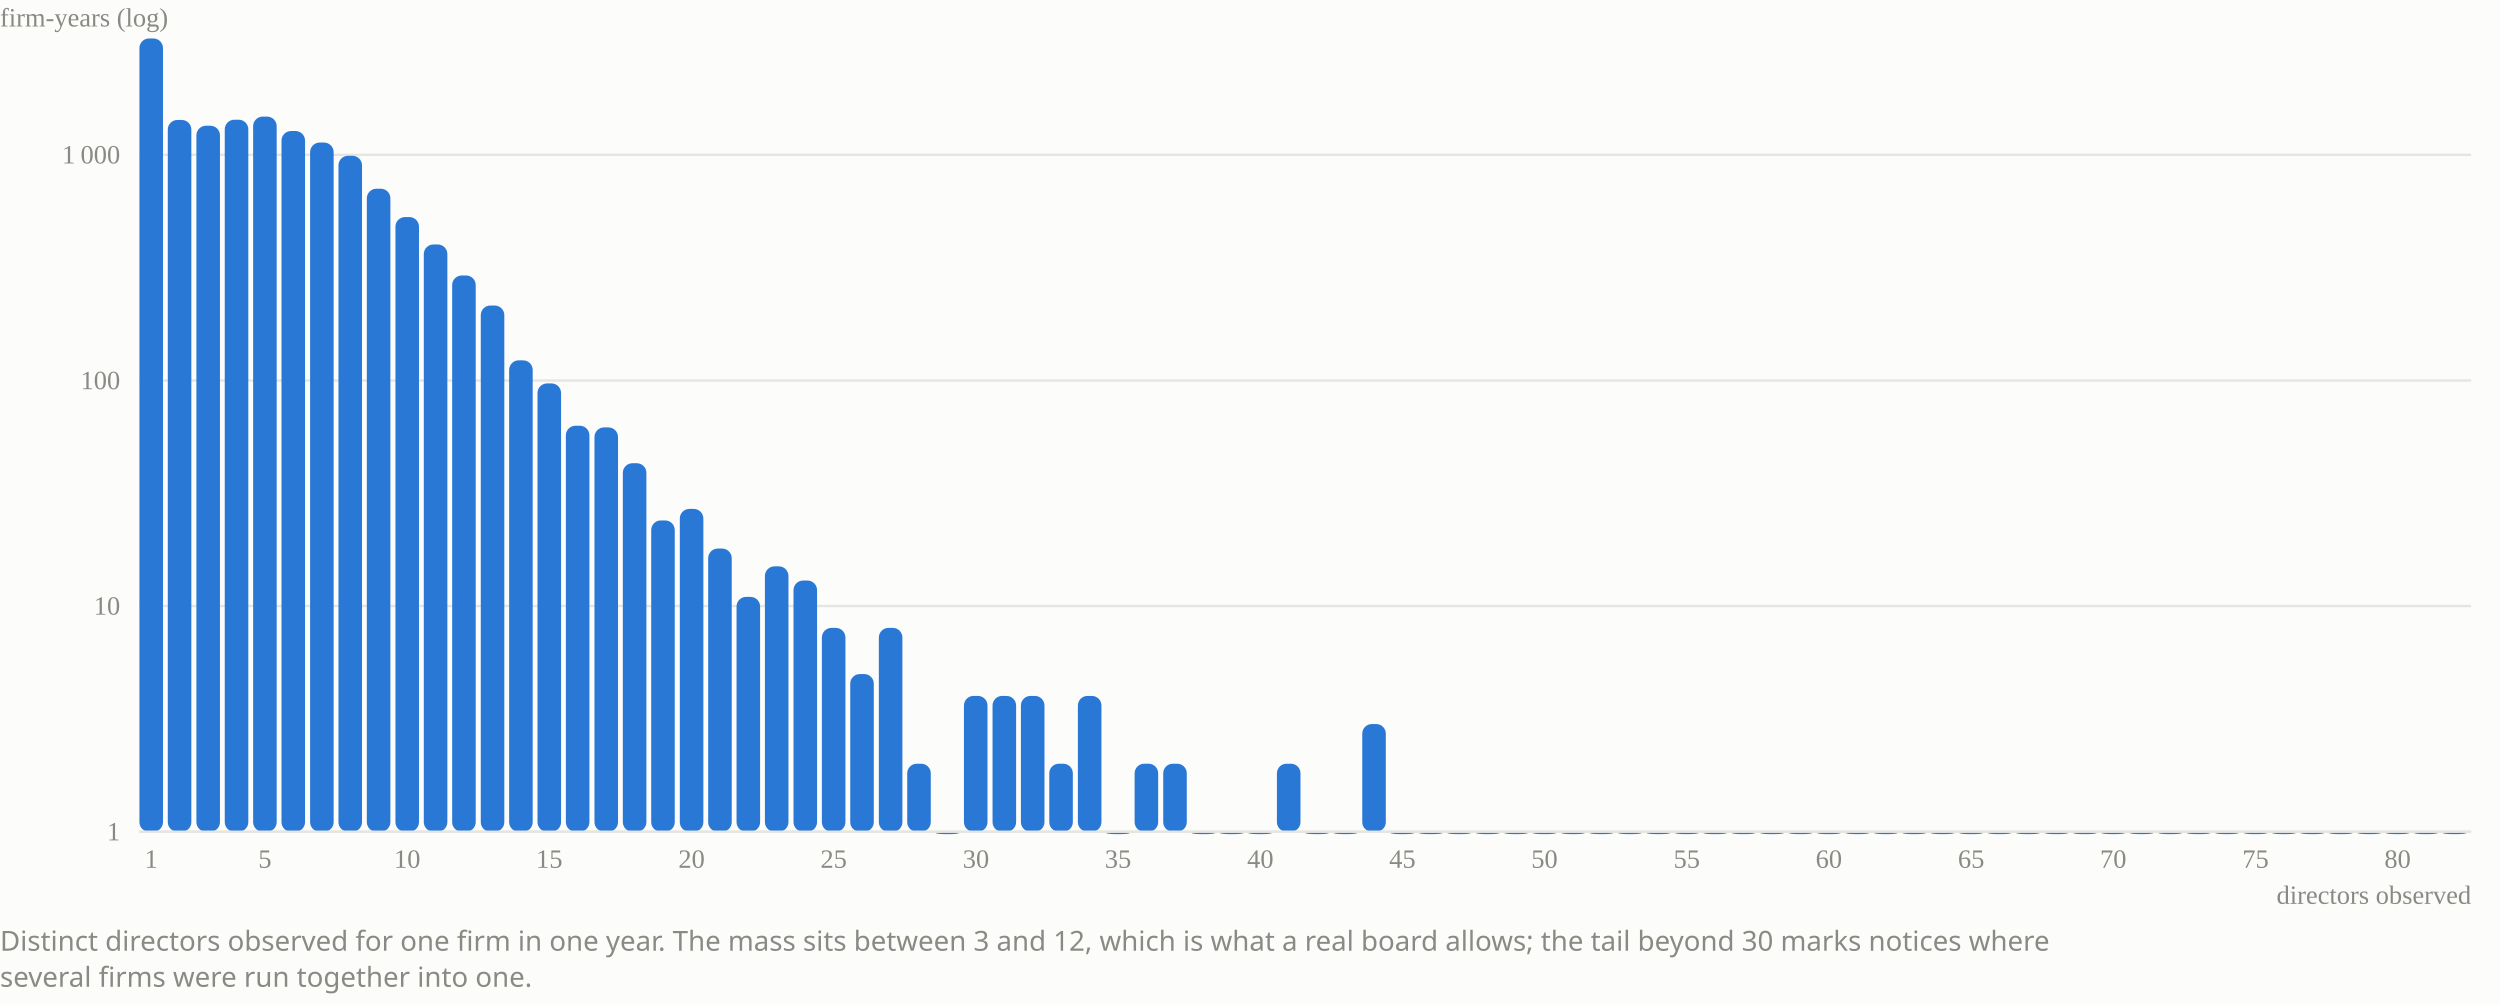
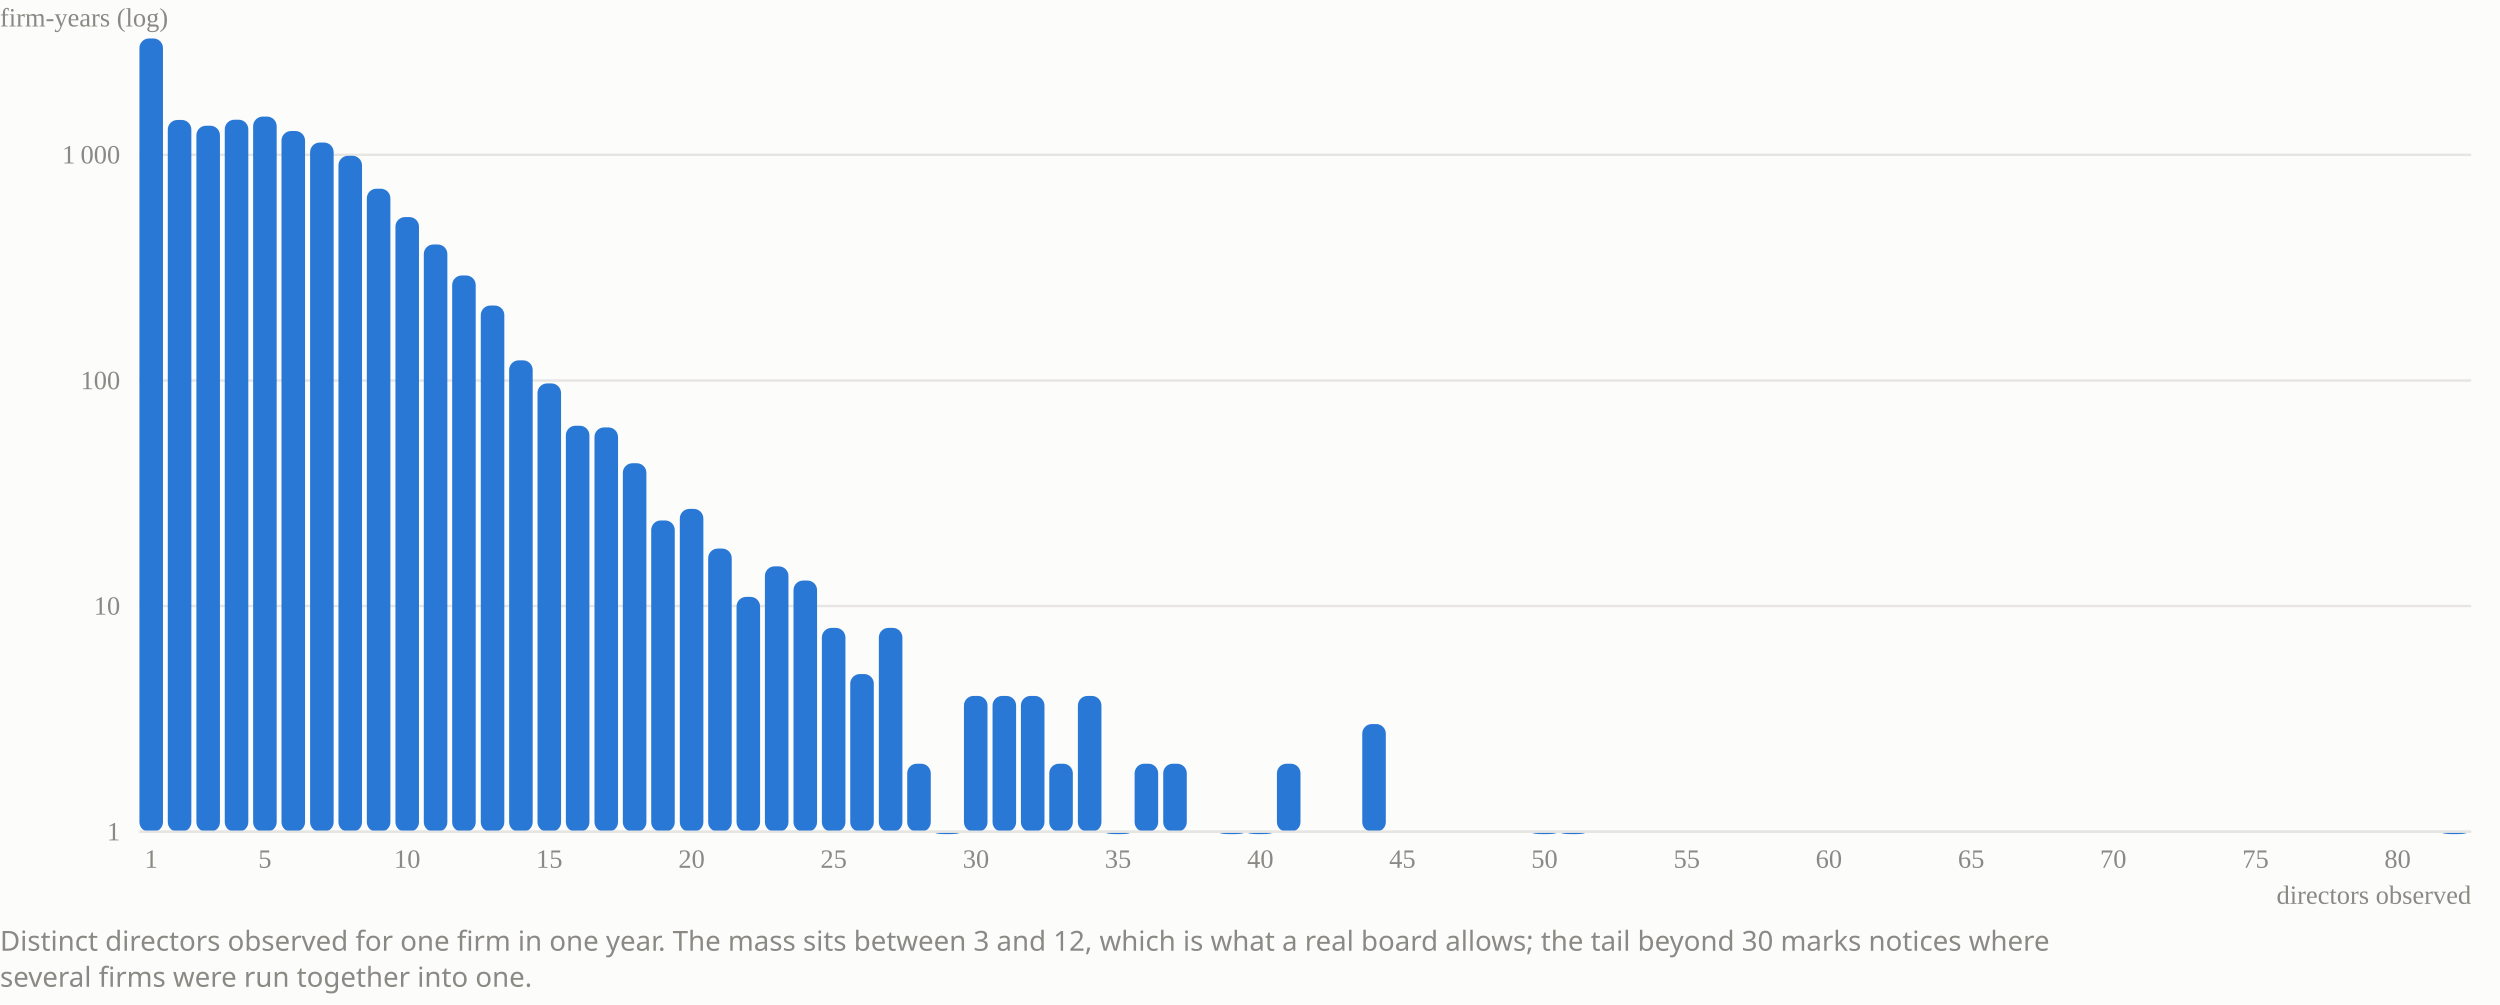
<svg xmlns="http://www.w3.org/2000/svg" viewBox="0 0 1040 418" width="1040" height="418" role="img" aria-label="Observed board sizes">
  <rect width="1040" height="418" fill="#fcfcfb" />
  <line x1="58.0" y1="346.0" x2="1028.0" y2="346.0" stroke="#e6e5e1" stroke-width="1" />
  <text x="50.0" y="349.6" text-anchor="end" font-size="11.0" fill="#8a8983">1</text>
  <line x1="58.0" y1="252.1" x2="1028.0" y2="252.1" stroke="#e6e5e1" stroke-width="1" />
  <text x="50.0" y="255.7" text-anchor="end" font-size="11.0" fill="#8a8983">10</text>
  <line x1="58.0" y1="158.3" x2="1028.0" y2="158.3" stroke="#e6e5e1" stroke-width="1" />
  <text x="50.0" y="161.9" text-anchor="end" font-size="11.0" fill="#8a8983">100</text>
  <line x1="58.0" y1="64.4" x2="1028.0" y2="64.4" stroke="#e6e5e1" stroke-width="1" />
  <text x="50.0" y="68.0" text-anchor="end" font-size="11.0" fill="#8a8983">1 000</text>
  <g class="mk">
    <rect x="58.0" y="16.0" width="9.8" height="330.0" rx="4.0" fill="#2a78d6" />
  </g>
  <text x="62.9" y="361.0" text-anchor="middle" font-size="11.0" fill="#8a8983">1</text>
  <g class="mk">
    <rect x="69.8" y="49.9" width="9.8" height="296.1" rx="4.0" fill="#2a78d6" />
  </g>
  <g class="mk">
    <rect x="81.7" y="52.3" width="9.8" height="293.7" rx="4.0" fill="#2a78d6" />
  </g>
  <g class="mk">
    <rect x="93.5" y="49.8" width="9.8" height="296.2" rx="4.0" fill="#2a78d6" />
  </g>
  <g class="mk">
    <rect x="105.3" y="48.5" width="9.8" height="297.5" rx="4.0" fill="#2a78d6" />
  </g>
  <text x="110.2" y="361.0" text-anchor="middle" font-size="11.0" fill="#8a8983">5</text>
  <g class="mk">
    <rect x="117.1" y="54.5" width="9.8" height="291.5" rx="4.0" fill="#2a78d6" />
  </g>
  <g class="mk">
    <rect x="129.0" y="59.3" width="9.8" height="286.7" rx="4.0" fill="#2a78d6" />
  </g>
  <g class="mk">
    <rect x="140.8" y="64.8" width="9.8" height="281.2" rx="4.0" fill="#2a78d6" />
  </g>
  <g class="mk">
    <rect x="152.6" y="78.5" width="9.8" height="267.5" rx="4.0" fill="#2a78d6" />
  </g>
  <g class="mk">
    <rect x="164.5" y="90.3" width="9.8" height="255.7" rx="4.0" fill="#2a78d6" />
  </g>
  <text x="169.4" y="361.0" text-anchor="middle" font-size="11.0" fill="#8a8983">10</text>
  <g class="mk">
    <rect x="176.3" y="101.7" width="9.8" height="244.3" rx="4.0" fill="#2a78d6" />
  </g>
  <g class="mk">
    <rect x="188.1" y="114.6" width="9.8" height="231.4" rx="4.0" fill="#2a78d6" />
  </g>
  <g class="mk">
    <rect x="200.0" y="127.1" width="9.8" height="218.9" rx="4.0" fill="#2a78d6" />
  </g>
  <g class="mk">
    <rect x="211.8" y="149.9" width="9.8" height="196.1" rx="4.0" fill="#2a78d6" />
  </g>
  <g class="mk">
    <rect x="223.6" y="159.5" width="9.8" height="186.5" rx="4.0" fill="#2a78d6" />
  </g>
  <text x="228.5" y="361.0" text-anchor="middle" font-size="11.0" fill="#8a8983">15</text>
  <g class="mk">
    <rect x="235.4" y="177.1" width="9.8" height="168.9" rx="4.0" fill="#2a78d6" />
  </g>
  <g class="mk">
    <rect x="247.3" y="177.8" width="9.8" height="168.2" rx="4.0" fill="#2a78d6" />
  </g>
  <g class="mk">
    <rect x="259.1" y="192.7" width="9.8" height="153.3" rx="4.0" fill="#2a78d6" />
  </g>
  <g class="mk">
    <rect x="270.9" y="216.5" width="9.8" height="129.5" rx="4.0" fill="#2a78d6" />
  </g>
  <g class="mk">
    <rect x="282.8" y="211.7" width="9.8" height="134.3" rx="4.0" fill="#2a78d6" />
  </g>
  <text x="287.7" y="361.0" text-anchor="middle" font-size="11.0" fill="#8a8983">20</text>
  <g class="mk">
    <rect x="294.6" y="228.2" width="9.8" height="117.8" rx="4.0" fill="#2a78d6" />
  </g>
  <g class="mk">
    <rect x="306.4" y="248.3" width="9.8" height="97.7" rx="4.0" fill="#2a78d6" />
  </g>
  <g class="mk">
    <rect x="318.2" y="235.6" width="9.8" height="110.4" rx="4.0" fill="#2a78d6" />
  </g>
  <g class="mk">
    <rect x="330.1" y="241.5" width="9.8" height="104.5" rx="4.0" fill="#2a78d6" />
  </g>
  <g class="mk">
    <rect x="341.9" y="261.2" width="9.8" height="84.8" rx="4.0" fill="#2a78d6" />
  </g>
  <text x="346.8" y="361.0" text-anchor="middle" font-size="11.0" fill="#8a8983">25</text>
  <g class="mk">
    <rect x="353.7" y="280.4" width="9.8" height="65.6" rx="4.0" fill="#2a78d6" />
  </g>
  <g class="mk">
    <rect x="365.6" y="261.2" width="9.8" height="84.8" rx="4.0" fill="#2a78d6" />
  </g>
  <g class="mk">
    <rect x="377.4" y="317.7" width="9.8" height="28.3" rx="4.0" fill="#2a78d6" />
  </g>
  <g class="mk">
    <rect x="389.2" y="346.0" width="9.8" height="1.0" rx="4.0" fill="#2a78d6" />
  </g>
  <g class="mk">
    <rect x="401.0" y="289.5" width="9.8" height="56.5" rx="4.0" fill="#2a78d6" />
  </g>
  <text x="406.0" y="361.0" text-anchor="middle" font-size="11.0" fill="#8a8983">30</text>
  <g class="mk">
    <rect x="412.9" y="289.5" width="9.8" height="56.5" rx="4.0" fill="#2a78d6" />
  </g>
  <g class="mk">
    <rect x="424.7" y="289.5" width="9.8" height="56.5" rx="4.0" fill="#2a78d6" />
  </g>
  <g class="mk">
    <rect x="436.5" y="317.7" width="9.8" height="28.3" rx="4.0" fill="#2a78d6" />
  </g>
  <g class="mk">
    <rect x="448.4" y="289.5" width="9.8" height="56.5" rx="4.0" fill="#2a78d6" />
  </g>
  <g class="mk">
    <rect x="460.2" y="346.0" width="9.8" height="1.0" rx="4.0" fill="#2a78d6" />
  </g>
  <text x="465.1" y="361.0" text-anchor="middle" font-size="11.0" fill="#8a8983">35</text>
  <g class="mk">
    <rect x="472.0" y="317.7" width="9.8" height="28.3" rx="4.0" fill="#2a78d6" />
  </g>
  <g class="mk">
    <rect x="483.9" y="317.7" width="9.8" height="28.3" rx="4.0" fill="#2a78d6" />
  </g>
  <g class="mk">
-     <rect x="495.7" y="346.0" width="9.8" height="1.0" rx="4.0" fill="#2a78d6" />
-   </g>
-   <g class="mk">
    <rect x="507.5" y="346.0" width="9.8" height="1.0" rx="4.0" fill="#2a78d6" />
  </g>
  <g class="mk">
    <rect x="519.3" y="346.0" width="9.8" height="1.0" rx="4.0" fill="#2a78d6" />
  </g>
  <text x="524.3" y="361.0" text-anchor="middle" font-size="11.0" fill="#8a8983">40</text>
  <g class="mk">
    <rect x="531.2" y="317.7" width="9.8" height="28.3" rx="4.0" fill="#2a78d6" />
  </g>
  <g class="mk">
-     <rect x="543.0" y="346.0" width="9.8" height="1.0" rx="4.0" fill="#2a78d6" />
-   </g>
-   <g class="mk">
-     <rect x="554.8" y="346.0" width="9.8" height="1.0" rx="4.0" fill="#2a78d6" />
-   </g>
-   <g class="mk">
    <rect x="566.7" y="301.2" width="9.8" height="44.8" rx="4.0" fill="#2a78d6" />
  </g>
-   <g class="mk">
-     <rect x="578.5" y="346.0" width="9.8" height="1.0" rx="4.0" fill="#2a78d6" />
-   </g>
  <text x="583.4" y="361.0" text-anchor="middle" font-size="11.0" fill="#8a8983">45</text>
-   <g class="mk">
-     <rect x="590.3" y="346.0" width="9.8" height="1.0" rx="4.0" fill="#2a78d6" />
-   </g>
-   <g class="mk">
-     <rect x="602.1" y="346.0" width="9.8" height="1.0" rx="4.0" fill="#2a78d6" />
-   </g>
-   <g class="mk">
-     <rect x="614.0" y="346.0" width="9.8" height="1.0" rx="4.0" fill="#2a78d6" />
-   </g>
-   <g class="mk">
-     <rect x="625.8" y="346.0" width="9.8" height="1.0" rx="4.0" fill="#2a78d6" />
-   </g>
  <g class="mk">
    <rect x="637.6" y="346.0" width="9.8" height="1.0" rx="4.0" fill="#2a78d6" />
  </g>
  <text x="642.5" y="361.0" text-anchor="middle" font-size="11.0" fill="#8a8983">50</text>
  <g class="mk">
    <rect x="649.5" y="346.0" width="9.8" height="1.0" rx="4.0" fill="#2a78d6" />
  </g>
-   <g class="mk">
-     <rect x="661.3" y="346.0" width="9.8" height="1.0" rx="4.0" fill="#2a78d6" />
-   </g>
-   <g class="mk">
-     <rect x="673.1" y="346.0" width="9.8" height="1.0" rx="4.0" fill="#2a78d6" />
-   </g>
-   <g class="mk">
-     <rect x="685.0" y="346.0" width="9.8" height="1.0" rx="4.0" fill="#2a78d6" />
-   </g>
-   <g class="mk">
-     <rect x="696.8" y="346.0" width="9.8" height="1.0" rx="4.0" fill="#2a78d6" />
-   </g>
  <text x="701.7" y="361.0" text-anchor="middle" font-size="11.0" fill="#8a8983">55</text>
-   <g class="mk">
-     <rect x="708.6" y="346.0" width="9.8" height="1.0" rx="4.0" fill="#2a78d6" />
-   </g>
-   <g class="mk">
-     <rect x="720.4" y="346.0" width="9.8" height="1.0" rx="4.0" fill="#2a78d6" />
-   </g>
-   <g class="mk">
-     <rect x="732.3" y="346.0" width="9.8" height="1.0" rx="4.0" fill="#2a78d6" />
-   </g>
-   <g class="mk">
-     <rect x="744.1" y="346.0" width="9.8" height="1.0" rx="4.0" fill="#2a78d6" />
-   </g>
-   <g class="mk">
-     <rect x="755.9" y="346.0" width="9.8" height="1.0" rx="4.0" fill="#2a78d6" />
-   </g>
  <text x="760.8" y="361.0" text-anchor="middle" font-size="11.0" fill="#8a8983">60</text>
-   <g class="mk">
-     <rect x="767.8" y="346.0" width="9.8" height="1.0" rx="4.0" fill="#2a78d6" />
-   </g>
-   <g class="mk">
-     <rect x="779.6" y="346.0" width="9.8" height="1.0" rx="4.0" fill="#2a78d6" />
-   </g>
-   <g class="mk">
-     <rect x="791.4" y="346.0" width="9.8" height="1.0" rx="4.0" fill="#2a78d6" />
-   </g>
-   <g class="mk">
-     <rect x="803.2" y="346.0" width="9.8" height="1.0" rx="4.0" fill="#2a78d6" />
-   </g>
-   <g class="mk">
-     <rect x="815.1" y="346.0" width="9.8" height="1.0" rx="4.0" fill="#2a78d6" />
-   </g>
  <text x="820.0" y="361.0" text-anchor="middle" font-size="11.0" fill="#8a8983">65</text>
-   <g class="mk">
-     <rect x="826.9" y="346.0" width="9.8" height="1.0" rx="4.0" fill="#2a78d6" />
-   </g>
-   <g class="mk">
-     <rect x="838.7" y="346.0" width="9.8" height="1.0" rx="4.0" fill="#2a78d6" />
-   </g>
-   <g class="mk">
-     <rect x="850.6" y="346.0" width="9.8" height="1.0" rx="4.0" fill="#2a78d6" />
-   </g>
-   <g class="mk">
-     <rect x="862.4" y="346.0" width="9.8" height="1.0" rx="4.0" fill="#2a78d6" />
-   </g>
-   <g class="mk">
-     <rect x="874.2" y="346.0" width="9.8" height="1.0" rx="4.0" fill="#2a78d6" />
-   </g>
  <text x="879.1" y="361.0" text-anchor="middle" font-size="11.0" fill="#8a8983">70</text>
-   <g class="mk">
-     <rect x="886.0" y="346.0" width="9.8" height="1.0" rx="4.0" fill="#2a78d6" />
-   </g>
-   <g class="mk">
-     <rect x="897.9" y="346.0" width="9.8" height="1.0" rx="4.0" fill="#2a78d6" />
-   </g>
-   <g class="mk">
-     <rect x="909.7" y="346.0" width="9.8" height="1.0" rx="4.0" fill="#2a78d6" />
-   </g>
-   <g class="mk">
-     <rect x="921.5" y="346.0" width="9.8" height="1.0" rx="4.0" fill="#2a78d6" />
-   </g>
-   <g class="mk">
-     <rect x="933.4" y="346.0" width="9.8" height="1.0" rx="4.0" fill="#2a78d6" />
-   </g>
  <text x="938.3" y="361.0" text-anchor="middle" font-size="11.0" fill="#8a8983">75</text>
-   <g class="mk">
-     <rect x="945.2" y="346.0" width="9.8" height="1.0" rx="4.0" fill="#2a78d6" />
-   </g>
-   <g class="mk">
-     <rect x="957.0" y="346.0" width="9.8" height="1.0" rx="4.0" fill="#2a78d6" />
-   </g>
-   <g class="mk">
-     <rect x="968.9" y="346.0" width="9.8" height="1.0" rx="4.0" fill="#2a78d6" />
-   </g>
-   <g class="mk">
-     <rect x="980.7" y="346.0" width="9.8" height="1.0" rx="4.0" fill="#2a78d6" />
-   </g>
-   <g class="mk">
-     <rect x="992.5" y="346.0" width="9.8" height="1.0" rx="4.0" fill="#2a78d6" />
-   </g>
  <text x="997.4" y="361.0" text-anchor="middle" font-size="11.0" fill="#8a8983">80</text>
-   <g class="mk">
-     <rect x="1004.3" y="346.0" width="9.8" height="1.0" rx="4.0" fill="#2a78d6" />
-   </g>
  <g class="mk">
    <rect x="1016.2" y="346.0" width="9.8" height="1.0" rx="4.0" fill="#2a78d6" />
  </g>
  <line x1="58.0" y1="346.0" x2="1028.0" y2="346.0" stroke="#e6e5e1" stroke-width="1" />
  <text x="0.0" y="11.0" text-anchor="start" font-size="11.0" fill="#8a8983">firm-years (log)</text>
  <text x="1028.0" y="376.0" text-anchor="end" font-size="11.0" fill="#8a8983">directors observed</text>
  <g font-size="11.5" font-family="ui-sans-serif,system-ui,sans-serif" fill="#8a8983">
    <text x="0" y="395.5">Distinct directors observed for one firm in one year. The mass sits between 3 and 12, which is what a real board allows; the tail beyond 30 marks notices where</text>
    <text x="0" y="410.5">several firms were run together into one.</text>
  </g>
</svg>
